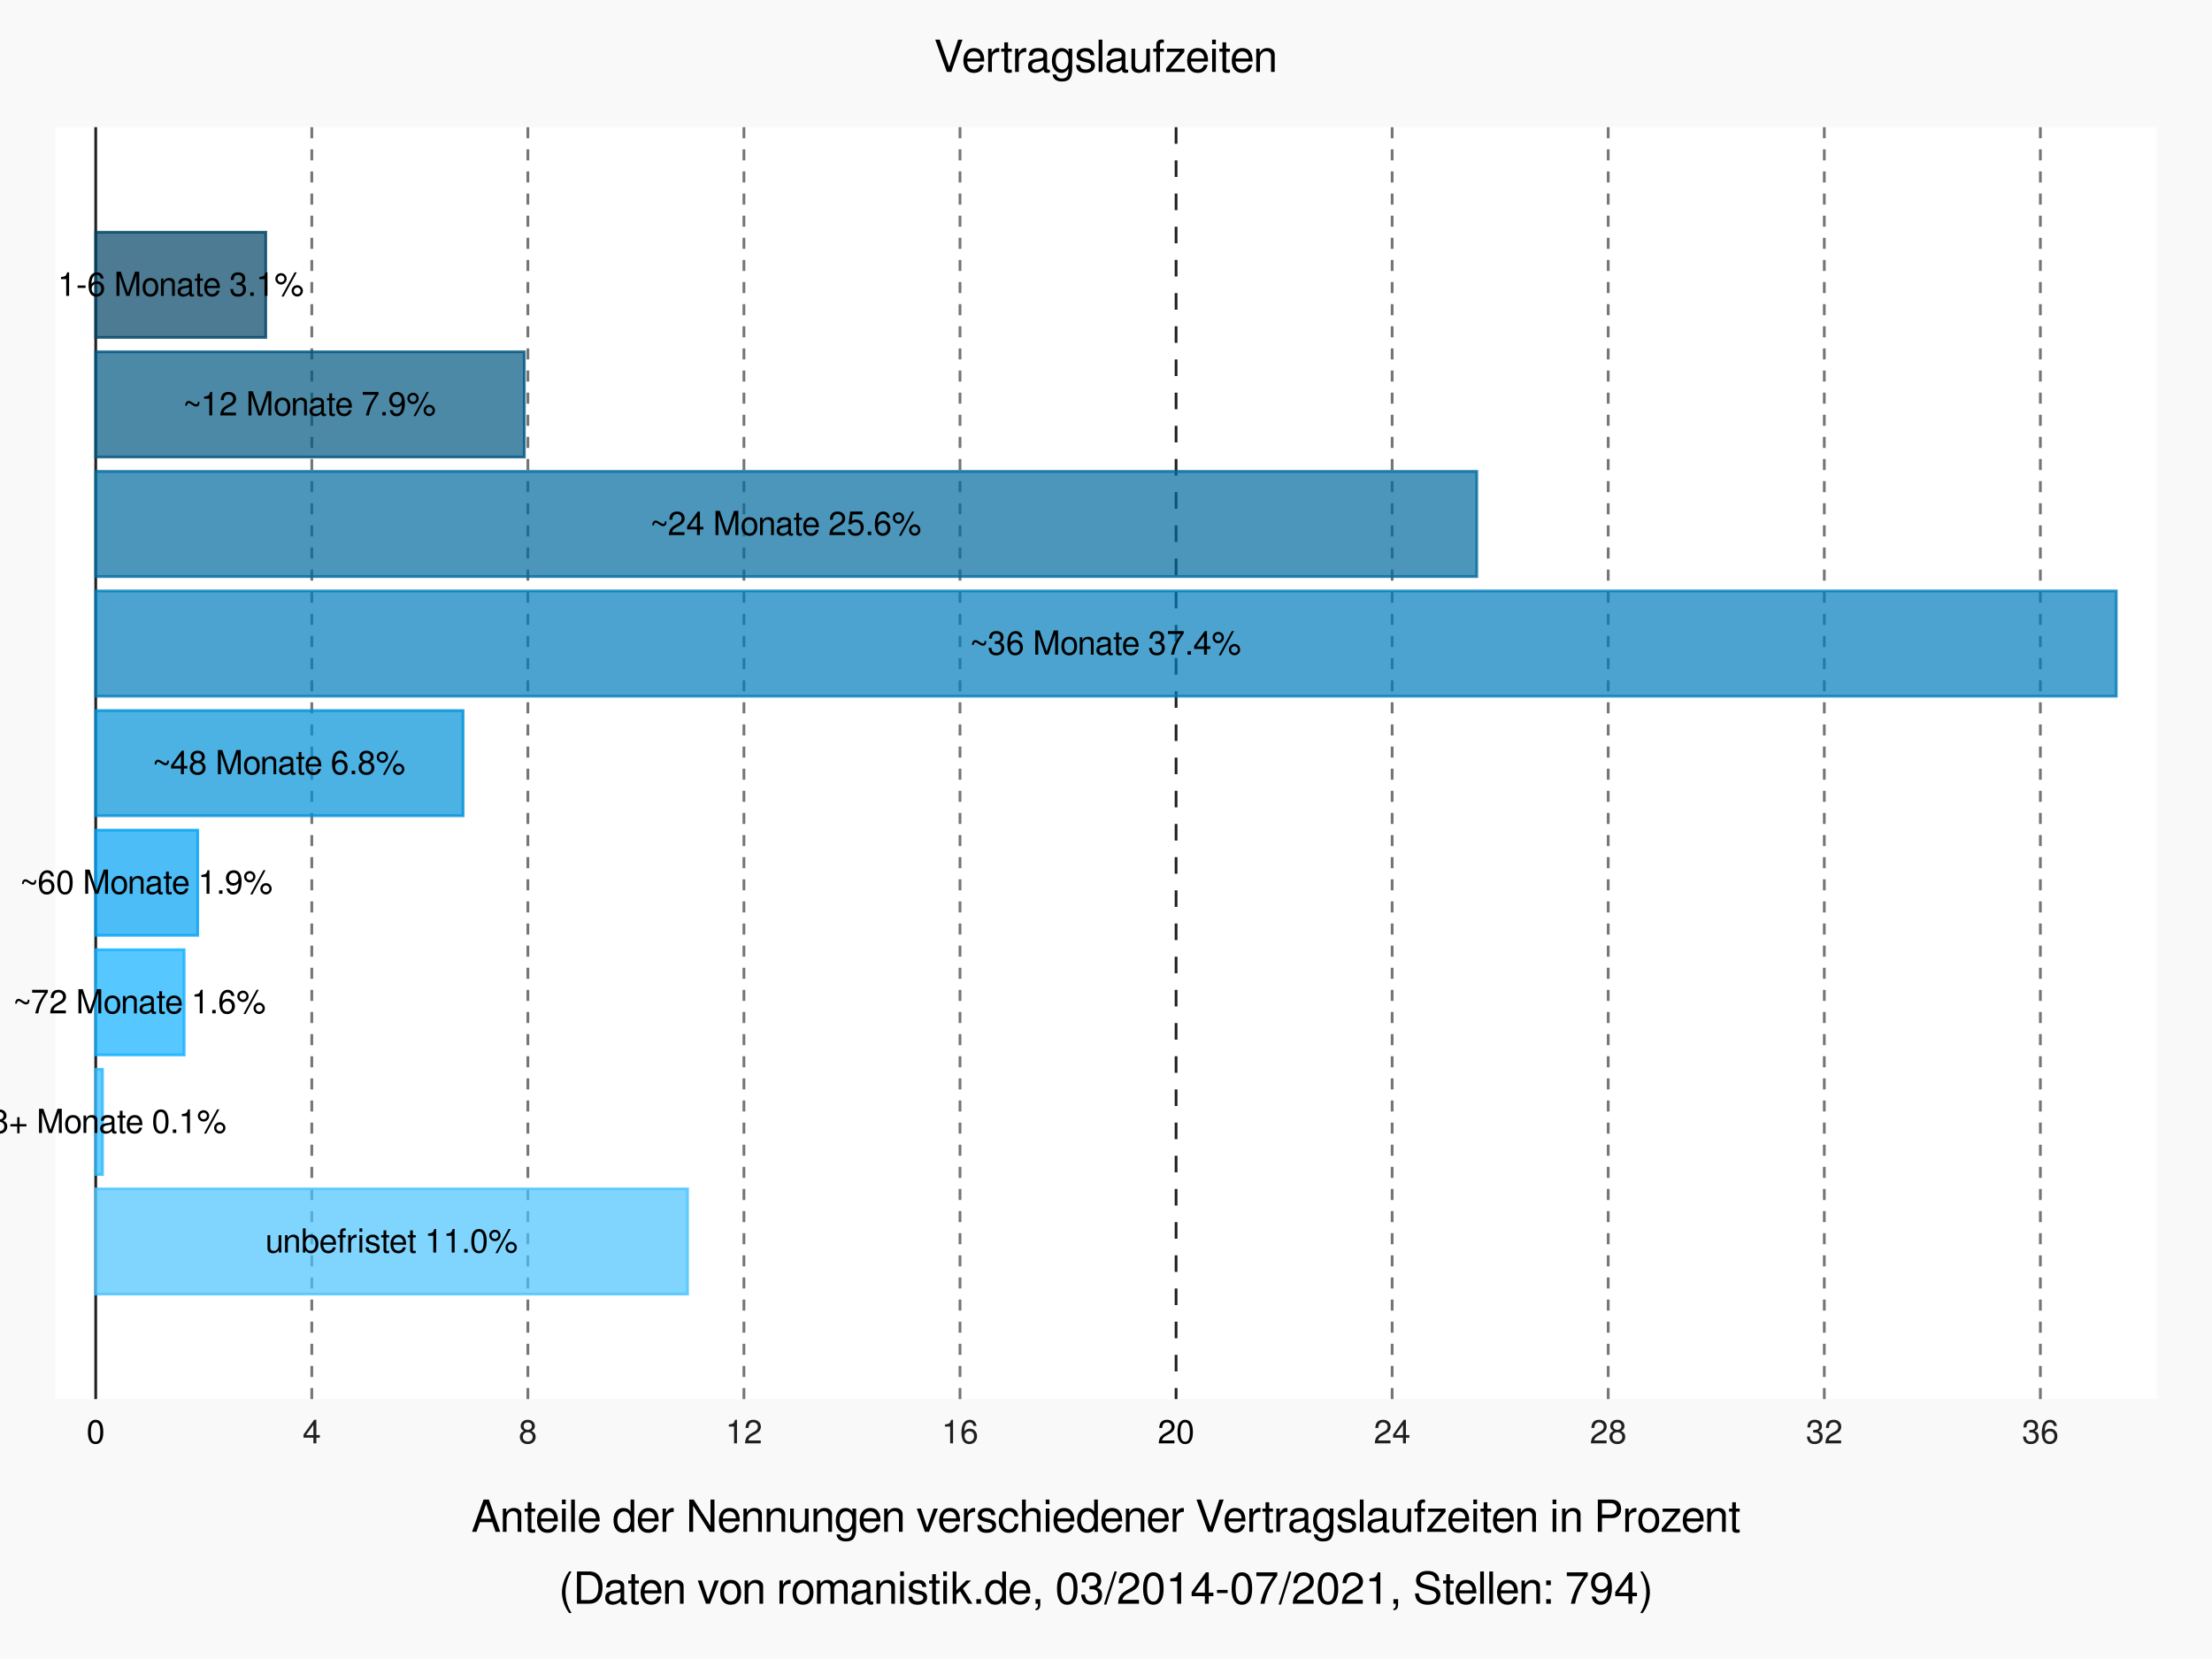
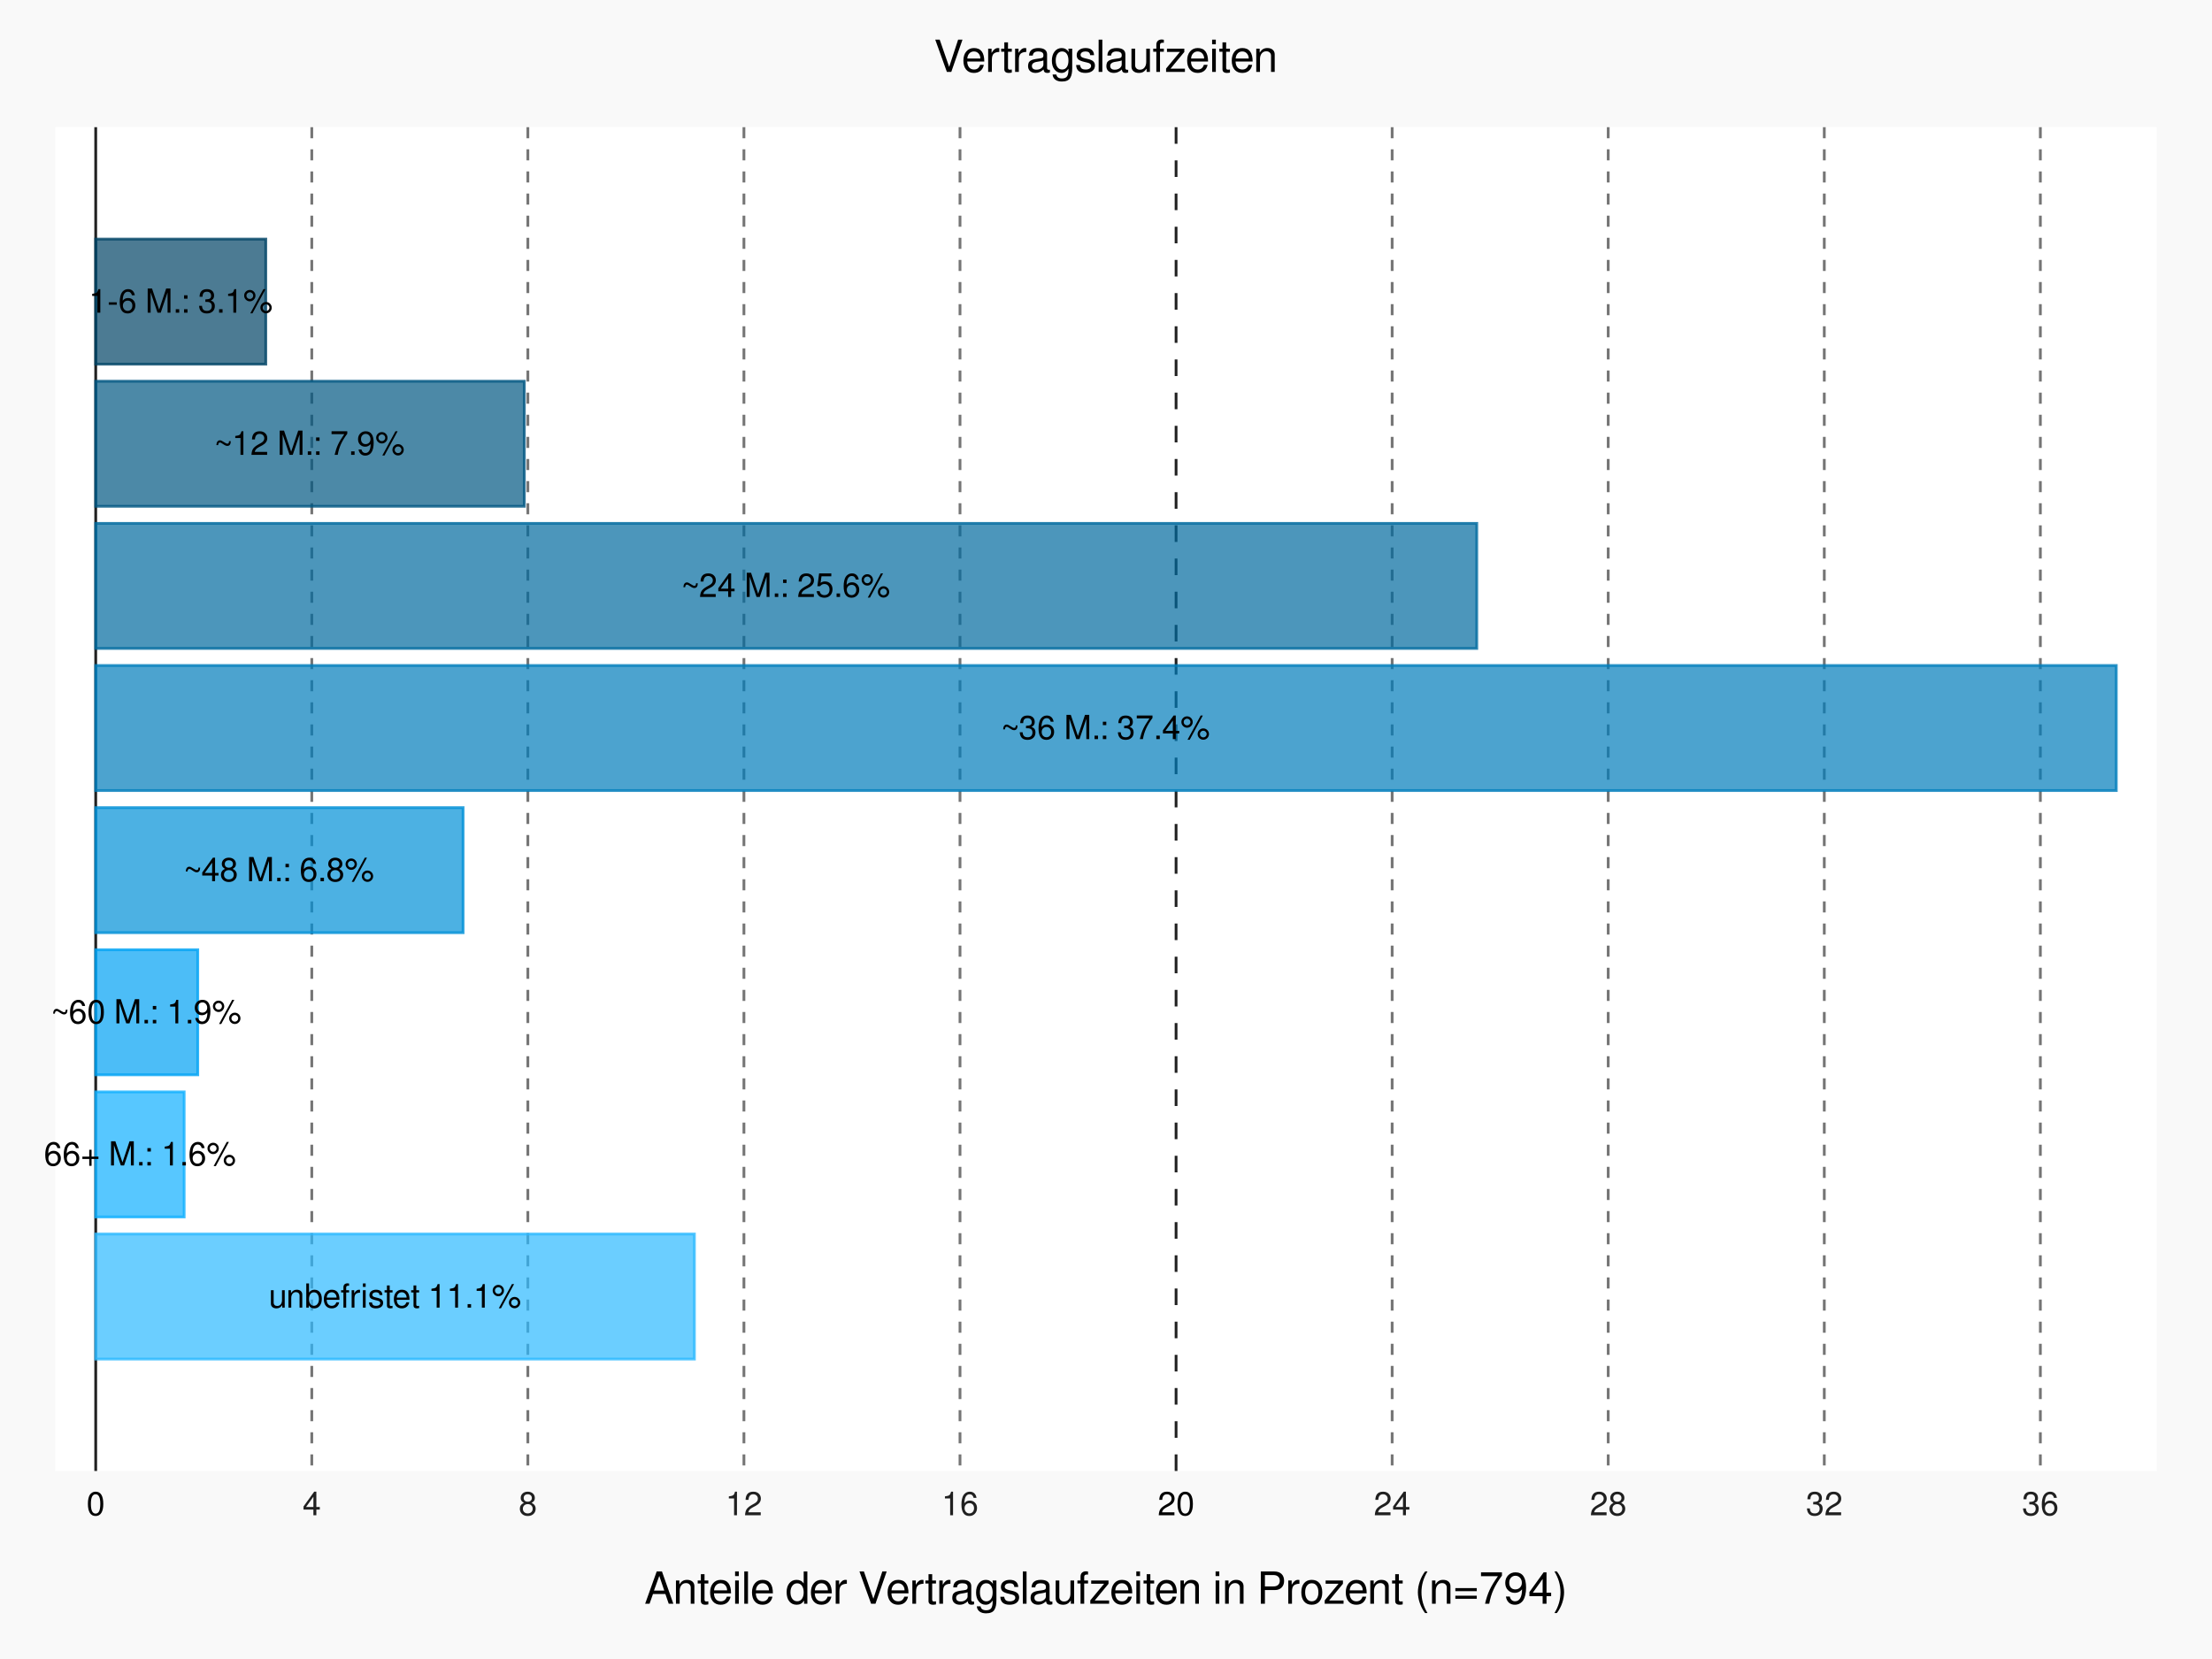
- <svg xmlns="http://www.w3.org/2000/svg" id="chart-967b7111-afd0-4749-9f8d-3df92fbc7880" class="pygal-chart" viewBox="0 0 800 600">
+ <svg xmlns="http://www.w3.org/2000/svg" id="chart-6c077ccd-6ba7-4501-9d8e-3467ea20e695" class="pygal-chart" viewBox="0 0 800 600">
  <defs>
-     <style type="text/css">#chart-967b7111-afd0-4749-9f8d-3df92fbc7880{-webkit-user-select:none;-webkit-font-smoothing:antialiased;font-family:FreeSans}#chart-967b7111-afd0-4749-9f8d-3df92fbc7880 .title{font-family:FreeSans;font-size:16px}#chart-967b7111-afd0-4749-9f8d-3df92fbc7880 .legends .legend text{font-family:FreeSans;font-size:14px}#chart-967b7111-afd0-4749-9f8d-3df92fbc7880 .axis text{font-family:FreeSans;font-size:12px}#chart-967b7111-afd0-4749-9f8d-3df92fbc7880 .axis text.major{font-family:FreeSans;font-size:12px}#chart-967b7111-afd0-4749-9f8d-3df92fbc7880 .text-overlay text.value{font-family:FreeSans;font-size:12px}#chart-967b7111-afd0-4749-9f8d-3df92fbc7880 .text-overlay text.label{font-family:FreeSans;font-size:12px}#chart-967b7111-afd0-4749-9f8d-3df92fbc7880 .tooltip{font-family:FreeSans;font-size:14px}#chart-967b7111-afd0-4749-9f8d-3df92fbc7880 text.no_data{font-family:FreeSans;font-size:64px}
- #chart-967b7111-afd0-4749-9f8d-3df92fbc7880{background-color:rgba(249,249,249,1)}#chart-967b7111-afd0-4749-9f8d-3df92fbc7880 path,#chart-967b7111-afd0-4749-9f8d-3df92fbc7880 line,#chart-967b7111-afd0-4749-9f8d-3df92fbc7880 rect,#chart-967b7111-afd0-4749-9f8d-3df92fbc7880 circle{-webkit-transition:150ms;-moz-transition:150ms;transition:150ms}#chart-967b7111-afd0-4749-9f8d-3df92fbc7880 .graph &gt; .background{fill:rgba(249,249,249,1)}#chart-967b7111-afd0-4749-9f8d-3df92fbc7880 .plot &gt; .background{fill:rgba(255,255,255,1)}#chart-967b7111-afd0-4749-9f8d-3df92fbc7880 .graph{fill:rgba(0,0,0,.87)}#chart-967b7111-afd0-4749-9f8d-3df92fbc7880 text.no_data{fill:rgba(0,0,0,1)}#chart-967b7111-afd0-4749-9f8d-3df92fbc7880 .title{fill:rgba(0,0,0,1)}#chart-967b7111-afd0-4749-9f8d-3df92fbc7880 .legends .legend text{fill:rgba(0,0,0,.87)}#chart-967b7111-afd0-4749-9f8d-3df92fbc7880 .legends .legend:hover text{fill:rgba(0,0,0,1)}#chart-967b7111-afd0-4749-9f8d-3df92fbc7880 .axis .line{stroke:rgba(0,0,0,1)}#chart-967b7111-afd0-4749-9f8d-3df92fbc7880 .axis .guide.line{stroke:rgba(0,0,0,.54)}#chart-967b7111-afd0-4749-9f8d-3df92fbc7880 .axis .major.line{stroke:rgba(0,0,0,.87)}#chart-967b7111-afd0-4749-9f8d-3df92fbc7880 .axis text.major{fill:rgba(0,0,0,1)}#chart-967b7111-afd0-4749-9f8d-3df92fbc7880 .axis.y .guides:hover .guide.line,#chart-967b7111-afd0-4749-9f8d-3df92fbc7880 .line-graph .axis.x .guides:hover .guide.line,#chart-967b7111-afd0-4749-9f8d-3df92fbc7880 .stackedline-graph .axis.x .guides:hover .guide.line,#chart-967b7111-afd0-4749-9f8d-3df92fbc7880 .xy-graph .axis.x .guides:hover .guide.line{stroke:rgba(0,0,0,1)}#chart-967b7111-afd0-4749-9f8d-3df92fbc7880 .axis .guides:hover text{fill:rgba(0,0,0,1)}#chart-967b7111-afd0-4749-9f8d-3df92fbc7880 .reactive{fill-opacity:.7;stroke-opacity:.8}#chart-967b7111-afd0-4749-9f8d-3df92fbc7880 .ci{stroke:rgba(0,0,0,.87)}#chart-967b7111-afd0-4749-9f8d-3df92fbc7880 .reactive.active,#chart-967b7111-afd0-4749-9f8d-3df92fbc7880 .active .reactive{fill-opacity:.8;stroke-opacity:.9;stroke-width:4}#chart-967b7111-afd0-4749-9f8d-3df92fbc7880 .ci .reactive.active{stroke-width:1.5}#chart-967b7111-afd0-4749-9f8d-3df92fbc7880 .series text{fill:rgba(0,0,0,1)}#chart-967b7111-afd0-4749-9f8d-3df92fbc7880 .tooltip rect{fill:rgba(255,255,255,1);stroke:rgba(0,0,0,1);-webkit-transition:opacity 150ms;-moz-transition:opacity 150ms;transition:opacity 150ms}#chart-967b7111-afd0-4749-9f8d-3df92fbc7880 .tooltip .label{fill:rgba(0,0,0,.87)}#chart-967b7111-afd0-4749-9f8d-3df92fbc7880 .tooltip .label{fill:rgba(0,0,0,.87)}#chart-967b7111-afd0-4749-9f8d-3df92fbc7880 .tooltip .legend{font-size:.8em;fill:rgba(0,0,0,.54)}#chart-967b7111-afd0-4749-9f8d-3df92fbc7880 .tooltip .x_label{font-size:.6em;fill:rgba(0,0,0,1)}#chart-967b7111-afd0-4749-9f8d-3df92fbc7880 .tooltip .xlink{font-size:.5em;text-decoration:underline}#chart-967b7111-afd0-4749-9f8d-3df92fbc7880 .tooltip .value{font-size:1.5em}#chart-967b7111-afd0-4749-9f8d-3df92fbc7880 .bound{font-size:.5em}#chart-967b7111-afd0-4749-9f8d-3df92fbc7880 .max-value{font-size:.75em;fill:rgba(0,0,0,.54)}#chart-967b7111-afd0-4749-9f8d-3df92fbc7880 .map-element{fill:rgba(255,255,255,1);stroke:rgba(0,0,0,.54) !important}#chart-967b7111-afd0-4749-9f8d-3df92fbc7880 .map-element .reactive{fill-opacity:inherit;stroke-opacity:inherit}#chart-967b7111-afd0-4749-9f8d-3df92fbc7880 .color-0,#chart-967b7111-afd0-4749-9f8d-3df92fbc7880 .color-0 a:visited{stroke:#004466;fill:#004466}#chart-967b7111-afd0-4749-9f8d-3df92fbc7880 .color-1,#chart-967b7111-afd0-4749-9f8d-3df92fbc7880 .color-1 a:visited{stroke:#005782;fill:#005782}#chart-967b7111-afd0-4749-9f8d-3df92fbc7880 .color-2,#chart-967b7111-afd0-4749-9f8d-3df92fbc7880 .color-2 a:visited{stroke:#006a9f;fill:#006a9f}#chart-967b7111-afd0-4749-9f8d-3df92fbc7880 .color-3,#chart-967b7111-afd0-4749-9f8d-3df92fbc7880 .color-3 a:visited{stroke:#007dbb;fill:#007dbb}#chart-967b7111-afd0-4749-9f8d-3df92fbc7880 .color-4,#chart-967b7111-afd0-4749-9f8d-3df92fbc7880 .color-4 a:visited{stroke:#0090d7;fill:#0090d7}#chart-967b7111-afd0-4749-9f8d-3df92fbc7880 .color-5,#chart-967b7111-afd0-4749-9f8d-3df92fbc7880 .color-5 a:visited{stroke:#00a2f4;fill:#00a2f4}#chart-967b7111-afd0-4749-9f8d-3df92fbc7880 .color-6,#chart-967b7111-afd0-4749-9f8d-3df92fbc7880 .color-6 a:visited{stroke:#11b0ff;fill:#11b0ff}#chart-967b7111-afd0-4749-9f8d-3df92fbc7880 .color-7,#chart-967b7111-afd0-4749-9f8d-3df92fbc7880 .color-7 a:visited{stroke:#2db9ff;fill:#2db9ff}#chart-967b7111-afd0-4749-9f8d-3df92fbc7880 .color-8,#chart-967b7111-afd0-4749-9f8d-3df92fbc7880 .color-8 a:visited{stroke:#4ac3ff;fill:#4ac3ff}#chart-967b7111-afd0-4749-9f8d-3df92fbc7880 .text-overlay .color-0 text{fill:black}#chart-967b7111-afd0-4749-9f8d-3df92fbc7880 .text-overlay .color-1 text{fill:black}#chart-967b7111-afd0-4749-9f8d-3df92fbc7880 .text-overlay .color-2 text{fill:black}#chart-967b7111-afd0-4749-9f8d-3df92fbc7880 .text-overlay .color-3 text{fill:black}#chart-967b7111-afd0-4749-9f8d-3df92fbc7880 .text-overlay .color-4 text{fill:black}#chart-967b7111-afd0-4749-9f8d-3df92fbc7880 .text-overlay .color-5 text{fill:black}#chart-967b7111-afd0-4749-9f8d-3df92fbc7880 .text-overlay .color-6 text{fill:black}#chart-967b7111-afd0-4749-9f8d-3df92fbc7880 .text-overlay .color-7 text{fill:black}#chart-967b7111-afd0-4749-9f8d-3df92fbc7880 .text-overlay .color-8 text{fill:black}
- #chart-967b7111-afd0-4749-9f8d-3df92fbc7880 text.no_data{text-anchor:middle}#chart-967b7111-afd0-4749-9f8d-3df92fbc7880 .guide.line{fill:none}#chart-967b7111-afd0-4749-9f8d-3df92fbc7880 .centered{text-anchor:middle}#chart-967b7111-afd0-4749-9f8d-3df92fbc7880 .title{text-anchor:middle}#chart-967b7111-afd0-4749-9f8d-3df92fbc7880 .legends .legend text{fill-opacity:1}#chart-967b7111-afd0-4749-9f8d-3df92fbc7880 .axis.x text{text-anchor:middle}#chart-967b7111-afd0-4749-9f8d-3df92fbc7880 .axis.x:not(.web) text[transform]{text-anchor:start}#chart-967b7111-afd0-4749-9f8d-3df92fbc7880 .axis.x:not(.web) text[transform].backwards{text-anchor:end}#chart-967b7111-afd0-4749-9f8d-3df92fbc7880 .axis.y text{text-anchor:end}#chart-967b7111-afd0-4749-9f8d-3df92fbc7880 .axis.y text[transform].backwards{text-anchor:start}#chart-967b7111-afd0-4749-9f8d-3df92fbc7880 .axis.y2 text{text-anchor:start}#chart-967b7111-afd0-4749-9f8d-3df92fbc7880 .axis.y2 text[transform].backwards{text-anchor:end}#chart-967b7111-afd0-4749-9f8d-3df92fbc7880 .axis .guide.line{stroke-dasharray:4,4}#chart-967b7111-afd0-4749-9f8d-3df92fbc7880 .axis .major.guide.line{stroke-dasharray:6,6}#chart-967b7111-afd0-4749-9f8d-3df92fbc7880 .horizontal .axis.y .guide.line,#chart-967b7111-afd0-4749-9f8d-3df92fbc7880 .horizontal .axis.y2 .guide.line,#chart-967b7111-afd0-4749-9f8d-3df92fbc7880 .vertical .axis.x .guide.line{opacity:0}#chart-967b7111-afd0-4749-9f8d-3df92fbc7880 .horizontal .axis.always_show .guide.line,#chart-967b7111-afd0-4749-9f8d-3df92fbc7880 .vertical .axis.always_show .guide.line{opacity:1 !important}#chart-967b7111-afd0-4749-9f8d-3df92fbc7880 .axis.y .guides:hover .guide.line,#chart-967b7111-afd0-4749-9f8d-3df92fbc7880 .axis.y2 .guides:hover .guide.line,#chart-967b7111-afd0-4749-9f8d-3df92fbc7880 .axis.x .guides:hover .guide.line{opacity:1}#chart-967b7111-afd0-4749-9f8d-3df92fbc7880 .axis .guides:hover text{opacity:1}#chart-967b7111-afd0-4749-9f8d-3df92fbc7880 .nofill{fill:none}#chart-967b7111-afd0-4749-9f8d-3df92fbc7880 .subtle-fill{fill-opacity:.2}#chart-967b7111-afd0-4749-9f8d-3df92fbc7880 .dot{stroke-width:1px;fill-opacity:1}#chart-967b7111-afd0-4749-9f8d-3df92fbc7880 .dot.active{stroke-width:5px}#chart-967b7111-afd0-4749-9f8d-3df92fbc7880 .dot.negative{fill:transparent}#chart-967b7111-afd0-4749-9f8d-3df92fbc7880 text,#chart-967b7111-afd0-4749-9f8d-3df92fbc7880 tspan{stroke:none !important}#chart-967b7111-afd0-4749-9f8d-3df92fbc7880 .series text.active{opacity:1}#chart-967b7111-afd0-4749-9f8d-3df92fbc7880 .tooltip rect{fill-opacity:.95;stroke-width:.5}#chart-967b7111-afd0-4749-9f8d-3df92fbc7880 .tooltip text{fill-opacity:1}#chart-967b7111-afd0-4749-9f8d-3df92fbc7880 .showable{visibility:hidden}#chart-967b7111-afd0-4749-9f8d-3df92fbc7880 .showable.shown{visibility:visible}#chart-967b7111-afd0-4749-9f8d-3df92fbc7880 .gauge-background{fill:rgba(229,229,229,1);stroke:none}#chart-967b7111-afd0-4749-9f8d-3df92fbc7880 .bg-lines{stroke:rgba(249,249,249,1);stroke-width:2px}</style>
+     <style type="text/css">#chart-6c077ccd-6ba7-4501-9d8e-3467ea20e695{-webkit-user-select:none;-webkit-font-smoothing:antialiased;font-family:FreeSans}#chart-6c077ccd-6ba7-4501-9d8e-3467ea20e695 .title{font-family:FreeSans;font-size:16px}#chart-6c077ccd-6ba7-4501-9d8e-3467ea20e695 .legends .legend text{font-family:FreeSans;font-size:14px}#chart-6c077ccd-6ba7-4501-9d8e-3467ea20e695 .axis text{font-family:FreeSans;font-size:12px}#chart-6c077ccd-6ba7-4501-9d8e-3467ea20e695 .axis text.major{font-family:FreeSans;font-size:12px}#chart-6c077ccd-6ba7-4501-9d8e-3467ea20e695 .text-overlay text.value{font-family:FreeSans;font-size:12px}#chart-6c077ccd-6ba7-4501-9d8e-3467ea20e695 .text-overlay text.label{font-family:FreeSans;font-size:12px}#chart-6c077ccd-6ba7-4501-9d8e-3467ea20e695 .tooltip{font-family:FreeSans;font-size:14px}#chart-6c077ccd-6ba7-4501-9d8e-3467ea20e695 text.no_data{font-family:FreeSans;font-size:64px}
+ #chart-6c077ccd-6ba7-4501-9d8e-3467ea20e695{background-color:rgba(249,249,249,1)}#chart-6c077ccd-6ba7-4501-9d8e-3467ea20e695 path,#chart-6c077ccd-6ba7-4501-9d8e-3467ea20e695 line,#chart-6c077ccd-6ba7-4501-9d8e-3467ea20e695 rect,#chart-6c077ccd-6ba7-4501-9d8e-3467ea20e695 circle{-webkit-transition:150ms;-moz-transition:150ms;transition:150ms}#chart-6c077ccd-6ba7-4501-9d8e-3467ea20e695 .graph &gt; .background{fill:rgba(249,249,249,1)}#chart-6c077ccd-6ba7-4501-9d8e-3467ea20e695 .plot &gt; .background{fill:rgba(255,255,255,1)}#chart-6c077ccd-6ba7-4501-9d8e-3467ea20e695 .graph{fill:rgba(0,0,0,.87)}#chart-6c077ccd-6ba7-4501-9d8e-3467ea20e695 text.no_data{fill:rgba(0,0,0,1)}#chart-6c077ccd-6ba7-4501-9d8e-3467ea20e695 .title{fill:rgba(0,0,0,1)}#chart-6c077ccd-6ba7-4501-9d8e-3467ea20e695 .legends .legend text{fill:rgba(0,0,0,.87)}#chart-6c077ccd-6ba7-4501-9d8e-3467ea20e695 .legends .legend:hover text{fill:rgba(0,0,0,1)}#chart-6c077ccd-6ba7-4501-9d8e-3467ea20e695 .axis .line{stroke:rgba(0,0,0,1)}#chart-6c077ccd-6ba7-4501-9d8e-3467ea20e695 .axis .guide.line{stroke:rgba(0,0,0,.54)}#chart-6c077ccd-6ba7-4501-9d8e-3467ea20e695 .axis .major.line{stroke:rgba(0,0,0,.87)}#chart-6c077ccd-6ba7-4501-9d8e-3467ea20e695 .axis text.major{fill:rgba(0,0,0,1)}#chart-6c077ccd-6ba7-4501-9d8e-3467ea20e695 .axis.y .guides:hover .guide.line,#chart-6c077ccd-6ba7-4501-9d8e-3467ea20e695 .line-graph .axis.x .guides:hover .guide.line,#chart-6c077ccd-6ba7-4501-9d8e-3467ea20e695 .stackedline-graph .axis.x .guides:hover .guide.line,#chart-6c077ccd-6ba7-4501-9d8e-3467ea20e695 .xy-graph .axis.x .guides:hover .guide.line{stroke:rgba(0,0,0,1)}#chart-6c077ccd-6ba7-4501-9d8e-3467ea20e695 .axis .guides:hover text{fill:rgba(0,0,0,1)}#chart-6c077ccd-6ba7-4501-9d8e-3467ea20e695 .reactive{fill-opacity:.7;stroke-opacity:.8}#chart-6c077ccd-6ba7-4501-9d8e-3467ea20e695 .ci{stroke:rgba(0,0,0,.87)}#chart-6c077ccd-6ba7-4501-9d8e-3467ea20e695 .reactive.active,#chart-6c077ccd-6ba7-4501-9d8e-3467ea20e695 .active .reactive{fill-opacity:.8;stroke-opacity:.9;stroke-width:4}#chart-6c077ccd-6ba7-4501-9d8e-3467ea20e695 .ci .reactive.active{stroke-width:1.5}#chart-6c077ccd-6ba7-4501-9d8e-3467ea20e695 .series text{fill:rgba(0,0,0,1)}#chart-6c077ccd-6ba7-4501-9d8e-3467ea20e695 .tooltip rect{fill:rgba(255,255,255,1);stroke:rgba(0,0,0,1);-webkit-transition:opacity 150ms;-moz-transition:opacity 150ms;transition:opacity 150ms}#chart-6c077ccd-6ba7-4501-9d8e-3467ea20e695 .tooltip .label{fill:rgba(0,0,0,.87)}#chart-6c077ccd-6ba7-4501-9d8e-3467ea20e695 .tooltip .label{fill:rgba(0,0,0,.87)}#chart-6c077ccd-6ba7-4501-9d8e-3467ea20e695 .tooltip .legend{font-size:.8em;fill:rgba(0,0,0,.54)}#chart-6c077ccd-6ba7-4501-9d8e-3467ea20e695 .tooltip .x_label{font-size:.6em;fill:rgba(0,0,0,1)}#chart-6c077ccd-6ba7-4501-9d8e-3467ea20e695 .tooltip .xlink{font-size:.5em;text-decoration:underline}#chart-6c077ccd-6ba7-4501-9d8e-3467ea20e695 .tooltip .value{font-size:1.5em}#chart-6c077ccd-6ba7-4501-9d8e-3467ea20e695 .bound{font-size:.5em}#chart-6c077ccd-6ba7-4501-9d8e-3467ea20e695 .max-value{font-size:.75em;fill:rgba(0,0,0,.54)}#chart-6c077ccd-6ba7-4501-9d8e-3467ea20e695 .map-element{fill:rgba(255,255,255,1);stroke:rgba(0,0,0,.54) !important}#chart-6c077ccd-6ba7-4501-9d8e-3467ea20e695 .map-element .reactive{fill-opacity:inherit;stroke-opacity:inherit}#chart-6c077ccd-6ba7-4501-9d8e-3467ea20e695 .color-0,#chart-6c077ccd-6ba7-4501-9d8e-3467ea20e695 .color-0 a:visited{stroke:#004466;fill:#004466}#chart-6c077ccd-6ba7-4501-9d8e-3467ea20e695 .color-1,#chart-6c077ccd-6ba7-4501-9d8e-3467ea20e695 .color-1 a:visited{stroke:#005782;fill:#005782}#chart-6c077ccd-6ba7-4501-9d8e-3467ea20e695 .color-2,#chart-6c077ccd-6ba7-4501-9d8e-3467ea20e695 .color-2 a:visited{stroke:#006a9f;fill:#006a9f}#chart-6c077ccd-6ba7-4501-9d8e-3467ea20e695 .color-3,#chart-6c077ccd-6ba7-4501-9d8e-3467ea20e695 .color-3 a:visited{stroke:#007dbb;fill:#007dbb}#chart-6c077ccd-6ba7-4501-9d8e-3467ea20e695 .color-4,#chart-6c077ccd-6ba7-4501-9d8e-3467ea20e695 .color-4 a:visited{stroke:#0090d7;fill:#0090d7}#chart-6c077ccd-6ba7-4501-9d8e-3467ea20e695 .color-5,#chart-6c077ccd-6ba7-4501-9d8e-3467ea20e695 .color-5 a:visited{stroke:#00a2f4;fill:#00a2f4}#chart-6c077ccd-6ba7-4501-9d8e-3467ea20e695 .color-6,#chart-6c077ccd-6ba7-4501-9d8e-3467ea20e695 .color-6 a:visited{stroke:#11b0ff;fill:#11b0ff}#chart-6c077ccd-6ba7-4501-9d8e-3467ea20e695 .color-7,#chart-6c077ccd-6ba7-4501-9d8e-3467ea20e695 .color-7 a:visited{stroke:#2db9ff;fill:#2db9ff}#chart-6c077ccd-6ba7-4501-9d8e-3467ea20e695 .text-overlay .color-0 text{fill:black}#chart-6c077ccd-6ba7-4501-9d8e-3467ea20e695 .text-overlay .color-1 text{fill:black}#chart-6c077ccd-6ba7-4501-9d8e-3467ea20e695 .text-overlay .color-2 text{fill:black}#chart-6c077ccd-6ba7-4501-9d8e-3467ea20e695 .text-overlay .color-3 text{fill:black}#chart-6c077ccd-6ba7-4501-9d8e-3467ea20e695 .text-overlay .color-4 text{fill:black}#chart-6c077ccd-6ba7-4501-9d8e-3467ea20e695 .text-overlay .color-5 text{fill:black}#chart-6c077ccd-6ba7-4501-9d8e-3467ea20e695 .text-overlay .color-6 text{fill:black}#chart-6c077ccd-6ba7-4501-9d8e-3467ea20e695 .text-overlay .color-7 text{fill:black}
+ #chart-6c077ccd-6ba7-4501-9d8e-3467ea20e695 text.no_data{text-anchor:middle}#chart-6c077ccd-6ba7-4501-9d8e-3467ea20e695 .guide.line{fill:none}#chart-6c077ccd-6ba7-4501-9d8e-3467ea20e695 .centered{text-anchor:middle}#chart-6c077ccd-6ba7-4501-9d8e-3467ea20e695 .title{text-anchor:middle}#chart-6c077ccd-6ba7-4501-9d8e-3467ea20e695 .legends .legend text{fill-opacity:1}#chart-6c077ccd-6ba7-4501-9d8e-3467ea20e695 .axis.x text{text-anchor:middle}#chart-6c077ccd-6ba7-4501-9d8e-3467ea20e695 .axis.x:not(.web) text[transform]{text-anchor:start}#chart-6c077ccd-6ba7-4501-9d8e-3467ea20e695 .axis.x:not(.web) text[transform].backwards{text-anchor:end}#chart-6c077ccd-6ba7-4501-9d8e-3467ea20e695 .axis.y text{text-anchor:end}#chart-6c077ccd-6ba7-4501-9d8e-3467ea20e695 .axis.y text[transform].backwards{text-anchor:start}#chart-6c077ccd-6ba7-4501-9d8e-3467ea20e695 .axis.y2 text{text-anchor:start}#chart-6c077ccd-6ba7-4501-9d8e-3467ea20e695 .axis.y2 text[transform].backwards{text-anchor:end}#chart-6c077ccd-6ba7-4501-9d8e-3467ea20e695 .axis .guide.line{stroke-dasharray:4,4}#chart-6c077ccd-6ba7-4501-9d8e-3467ea20e695 .axis .major.guide.line{stroke-dasharray:6,6}#chart-6c077ccd-6ba7-4501-9d8e-3467ea20e695 .horizontal .axis.y .guide.line,#chart-6c077ccd-6ba7-4501-9d8e-3467ea20e695 .horizontal .axis.y2 .guide.line,#chart-6c077ccd-6ba7-4501-9d8e-3467ea20e695 .vertical .axis.x .guide.line{opacity:0}#chart-6c077ccd-6ba7-4501-9d8e-3467ea20e695 .horizontal .axis.always_show .guide.line,#chart-6c077ccd-6ba7-4501-9d8e-3467ea20e695 .vertical .axis.always_show .guide.line{opacity:1 !important}#chart-6c077ccd-6ba7-4501-9d8e-3467ea20e695 .axis.y .guides:hover .guide.line,#chart-6c077ccd-6ba7-4501-9d8e-3467ea20e695 .axis.y2 .guides:hover .guide.line,#chart-6c077ccd-6ba7-4501-9d8e-3467ea20e695 .axis.x .guides:hover .guide.line{opacity:1}#chart-6c077ccd-6ba7-4501-9d8e-3467ea20e695 .axis .guides:hover text{opacity:1}#chart-6c077ccd-6ba7-4501-9d8e-3467ea20e695 .nofill{fill:none}#chart-6c077ccd-6ba7-4501-9d8e-3467ea20e695 .subtle-fill{fill-opacity:.2}#chart-6c077ccd-6ba7-4501-9d8e-3467ea20e695 .dot{stroke-width:1px;fill-opacity:1}#chart-6c077ccd-6ba7-4501-9d8e-3467ea20e695 .dot.active{stroke-width:5px}#chart-6c077ccd-6ba7-4501-9d8e-3467ea20e695 .dot.negative{fill:transparent}#chart-6c077ccd-6ba7-4501-9d8e-3467ea20e695 text,#chart-6c077ccd-6ba7-4501-9d8e-3467ea20e695 tspan{stroke:none !important}#chart-6c077ccd-6ba7-4501-9d8e-3467ea20e695 .series text.active{opacity:1}#chart-6c077ccd-6ba7-4501-9d8e-3467ea20e695 .tooltip rect{fill-opacity:.95;stroke-width:.5}#chart-6c077ccd-6ba7-4501-9d8e-3467ea20e695 .tooltip text{fill-opacity:1}#chart-6c077ccd-6ba7-4501-9d8e-3467ea20e695 .showable{visibility:hidden}#chart-6c077ccd-6ba7-4501-9d8e-3467ea20e695 .showable.shown{visibility:visible}#chart-6c077ccd-6ba7-4501-9d8e-3467ea20e695 .gauge-background{fill:rgba(229,229,229,1);stroke:none}#chart-6c077ccd-6ba7-4501-9d8e-3467ea20e695 .bg-lines{stroke:rgba(249,249,249,1);stroke-width:2px}</style>
  </defs>
  <g class="graph horizontalbar-graph horizontal">
    <rect x="0" y="0" width="800" height="600" class="background" />
    <g transform="translate(20, 46)" class="plot">
-       <rect x="0" y="0" width="760" height="460" class="background" />
+       <rect x="0" y="0" width="760" height="486" class="background" />
      <g class="axis x always_show">
        <g class="guides">
-           <path d="M14.615 0 v460" class="axis major line" />
-           <text x="14.615" y="476.0" class="major">0</text>
+           <path d="M14.615 0 v486" class="axis major line" />
+           <text x="14.615" y="502.0" class="major">0</text>
        </g>
        <g class="guides">
-           <path d="M92.761 0 v460" class="guide line" />
-           <text x="92.761" y="476.0" class="">4</text>
+           <path d="M92.761 0 v486" class="guide line" />
+           <text x="92.761" y="502.0" class="">4</text>
        </g>
        <g class="guides">
-           <path d="M170.907 0 v460" class="guide line" />
-           <text x="170.907" y="476.0" class="">8</text>
+           <path d="M170.907 0 v486" class="guide line" />
+           <text x="170.907" y="502.0" class="">8</text>
        </g>
        <g class="guides">
-           <path d="M249.052 0 v460" class="guide line" />
-           <text x="249.052" y="476.0" class="">12</text>
+           <path d="M249.052 0 v486" class="guide line" />
+           <text x="249.052" y="502.0" class="">12</text>
        </g>
        <g class="guides">
-           <path d="M327.198 0 v460" class="guide line" />
-           <text x="327.198" y="476.0" class="">16</text>
+           <path d="M327.198 0 v486" class="guide line" />
+           <text x="327.198" y="502.0" class="">16</text>
        </g>
        <g class="guides">
-           <path d="M405.343 0 v460" class="major guide line" />
-           <text x="405.343" y="476.0" class="major">20</text>
+           <path d="M405.343 0 v486" class="major guide line" />
+           <text x="405.343" y="502.0" class="major">20</text>
        </g>
        <g class="guides">
-           <path d="M483.489 0 v460" class="guide line" />
-           <text x="483.489" y="476.0" class="">24</text>
+           <path d="M483.489 0 v486" class="guide line" />
+           <text x="483.489" y="502.0" class="">24</text>
        </g>
        <g class="guides">
-           <path d="M561.634 0 v460" class="guide line" />
-           <text x="561.634" y="476.0" class="">28</text>
+           <path d="M561.634 0 v486" class="guide line" />
+           <text x="561.634" y="502.0" class="">28</text>
        </g>
        <g class="guides">
-           <path d="M639.78 0 v460" class="guide line" />
-           <text x="639.78" y="476.0" class="">32</text>
+           <path d="M639.78 0 v486" class="guide line" />
+           <text x="639.78" y="502.0" class="">32</text>
        </g>
        <g class="guides">
-           <path d="M717.925 0 v460" class="guide line" />
-           <text x="717.925" y="476.0" class="">36</text>
-         </g>
-       </g>
-       <g class="series serie-8 color-8">
-         <g class="bars">
-           <g class="bar">
-             <rect x="14.615" y="383.962" rx="0" ry="0" width="214.064" height="38.058" class="rect reactive tooltip-trigger" />
-           </g>
+           <path d="M717.925 0 v486" class="guide line" />
+           <text x="717.925" y="502.0" class="">36</text>
        </g>
      </g>
      <g class="series serie-7 color-7">
        <g class="bars">
          <g class="bar">
-             <rect x="14.615" y="340.715" rx="0" ry="0" width="2.461" height="38.058" class="rect reactive tooltip-trigger" />
+             <rect x="14.615" y="400.296" rx="0" ry="0" width="216.524" height="45.235" class="rect reactive tooltip-trigger" />
          </g>
        </g>
      </g>
      <g class="series serie-6 color-6">
        <g class="bars">
          <g class="bar">
-             <rect x="14.615" y="297.467" rx="0" ry="0" width="31.987" height="38.058" class="rect reactive tooltip-trigger" />
+             <rect x="14.615" y="348.892" rx="0" ry="0" width="31.987" height="45.235" class="rect reactive tooltip-trigger" />
          </g>
        </g>
      </g>
      <g class="series serie-5 color-5">
        <g class="bars">
          <g class="bar">
-             <rect x="14.615" y="254.219" rx="0" ry="0" width="36.908" height="38.058" class="rect reactive tooltip-trigger" />
+             <rect x="14.615" y="297.488" rx="0" ry="0" width="36.908" height="45.235" class="rect reactive tooltip-trigger" />
          </g>
        </g>
      </g>
      <g class="series serie-4 color-4">
        <g class="bars">
          <g class="bar">
-             <rect x="14.615" y="210.971" rx="0" ry="0" width="132.867" height="38.058" class="rect reactive tooltip-trigger" />
+             <rect x="14.615" y="246.084" rx="0" ry="0" width="132.867" height="45.235" class="rect reactive tooltip-trigger" />
          </g>
        </g>
      </g>
      <g class="series serie-3 color-3">
        <g class="bars">
          <g class="bar">
-             <rect x="14.615" y="167.723" rx="0" ry="0" width="730.769" height="38.058" class="rect reactive tooltip-trigger" />
+             <rect x="14.615" y="194.68" rx="0" ry="0" width="730.769" height="45.235" class="rect reactive tooltip-trigger" />
          </g>
        </g>
      </g>
      <g class="series serie-2 color-2">
        <g class="bars">
          <g class="bar">
-             <rect x="14.615" y="124.475" rx="0" ry="0" width="499.482" height="38.058" class="rect reactive tooltip-trigger" />
+             <rect x="14.615" y="143.277" rx="0" ry="0" width="499.482" height="45.235" class="rect reactive tooltip-trigger" />
          </g>
        </g>
      </g>
      <g class="series serie-1 color-1">
        <g class="bars">
          <g class="bar">
-             <rect x="14.615" y="81.227" rx="0" ry="0" width="155.012" height="38.058" class="rect reactive tooltip-trigger" />
+             <rect x="14.615" y="91.873" rx="0" ry="0" width="155.012" height="45.235" class="rect reactive tooltip-trigger" />
          </g>
        </g>
      </g>
      <g class="series serie-0 color-0">
        <g class="bars">
          <g class="bar">
-             <rect x="14.615" y="37.979" rx="0" ry="0" width="61.513" height="38.058" class="rect reactive tooltip-trigger" />
+             <rect x="14.615" y="40.469" rx="0" ry="0" width="61.513" height="45.235" class="rect reactive tooltip-trigger" />
          </g>
        </g>
      </g>
    </g>
    <g class="titles">
      <text x="400.0" y="26" class="title plot_title">Vertragslaufzeiten</text>
-       <text x="400.0" y="554" class="title">Anteile der Nennungen verschiedener Vertragslaufzeiten in Prozent</text>
-       <text x="400.0" y="580" class="title">(Daten von romanistik.de, 03/2014-07/2021, Stellen: 794)</text>
+       <text x="400.0" y="580" class="title">Anteile der Vertragslaufzeiten in Prozent (n=794)</text>
    </g>
    <g transform="translate(20, 46)" class="plot overlay">
-       <g class="series serie-8 color-8" />
      <g class="series serie-7 color-7" />
      <g class="series serie-6 color-6" />
      <g class="series serie-5 color-5" />
      <g class="series serie-4 color-4" />
      <g class="series serie-3 color-3" />
      <g class="series serie-2 color-2" />
      <g class="series serie-1 color-1" />
      <g class="series serie-0 color-0" />
    </g>
    <g transform="translate(20, 46)" class="plot text-overlay">
-       <g class="series serie-8 color-8">
-         <text text-anchor="middle" x="121.647" y="406.991" class="value">unbefristet 11.0%</text>
-       </g>
      <g class="series serie-7 color-7">
-         <text text-anchor="middle" x="15.846" y="363.744" class="value">78+ Monate 0.1%</text>
+         <text text-anchor="middle" x="122.877" y="426.913" class="value">unbefristet 11.1%</text>
      </g>
      <g class="series serie-6 color-6">
-         <text text-anchor="middle" x="30.609" y="320.496" class="value">~72 Monate 1.6%</text>
+         <text text-anchor="middle" x="30.609" y="375.51" class="value">66+ M.: 1.6%</text>
      </g>
      <g class="series serie-5 color-5">
-         <text text-anchor="middle" x="33.069" y="277.248" class="value">~60 Monate 1.9%</text>
+         <text text-anchor="middle" x="33.069" y="324.106" class="value">~60 M.: 1.9%</text>
      </g>
      <g class="series serie-4 color-4">
-         <text text-anchor="middle" x="81.049" y="234" class="value">~48 Monate 6.8%</text>
+         <text text-anchor="middle" x="81.049" y="272.702" class="value">~48 M.: 6.8%</text>
      </g>
      <g class="series serie-3 color-3">
-         <text text-anchor="middle" x="380" y="190.752" class="value">~36 Monate 37.4%</text>
+         <text text-anchor="middle" x="380" y="221.298" class="value">~36 M.: 37.4%</text>
      </g>
      <g class="series serie-2 color-2">
-         <text text-anchor="middle" x="264.356" y="147.504" class="value">~24 Monate 25.6%</text>
+         <text text-anchor="middle" x="264.356" y="169.894" class="value">~24 M.: 25.6%</text>
      </g>
      <g class="series serie-1 color-1">
-         <text text-anchor="middle" x="92.121" y="104.256" class="value">~12 Monate 7.9%</text>
+         <text text-anchor="middle" x="92.121" y="118.49" class="value">~12 M.: 7.9%</text>
      </g>
      <g class="series serie-0 color-0">
-         <text text-anchor="middle" x="45.372" y="61.009" class="value">1-6 Monate 3.1%</text>
+         <text text-anchor="middle" x="45.372" y="67.087" class="value">1-6 M.: 3.1%</text>
      </g>
    </g>
    <g transform="translate(20, 46)" class="plot tooltip-overlay">
      <g transform="translate(0 0)" style="opacity: 0" class="tooltip">
        <rect rx="0" ry="0" width="0" height="0" class="tooltip-box" />
        <g class="text" />
      </g>
    </g>
  </g>
</svg>
